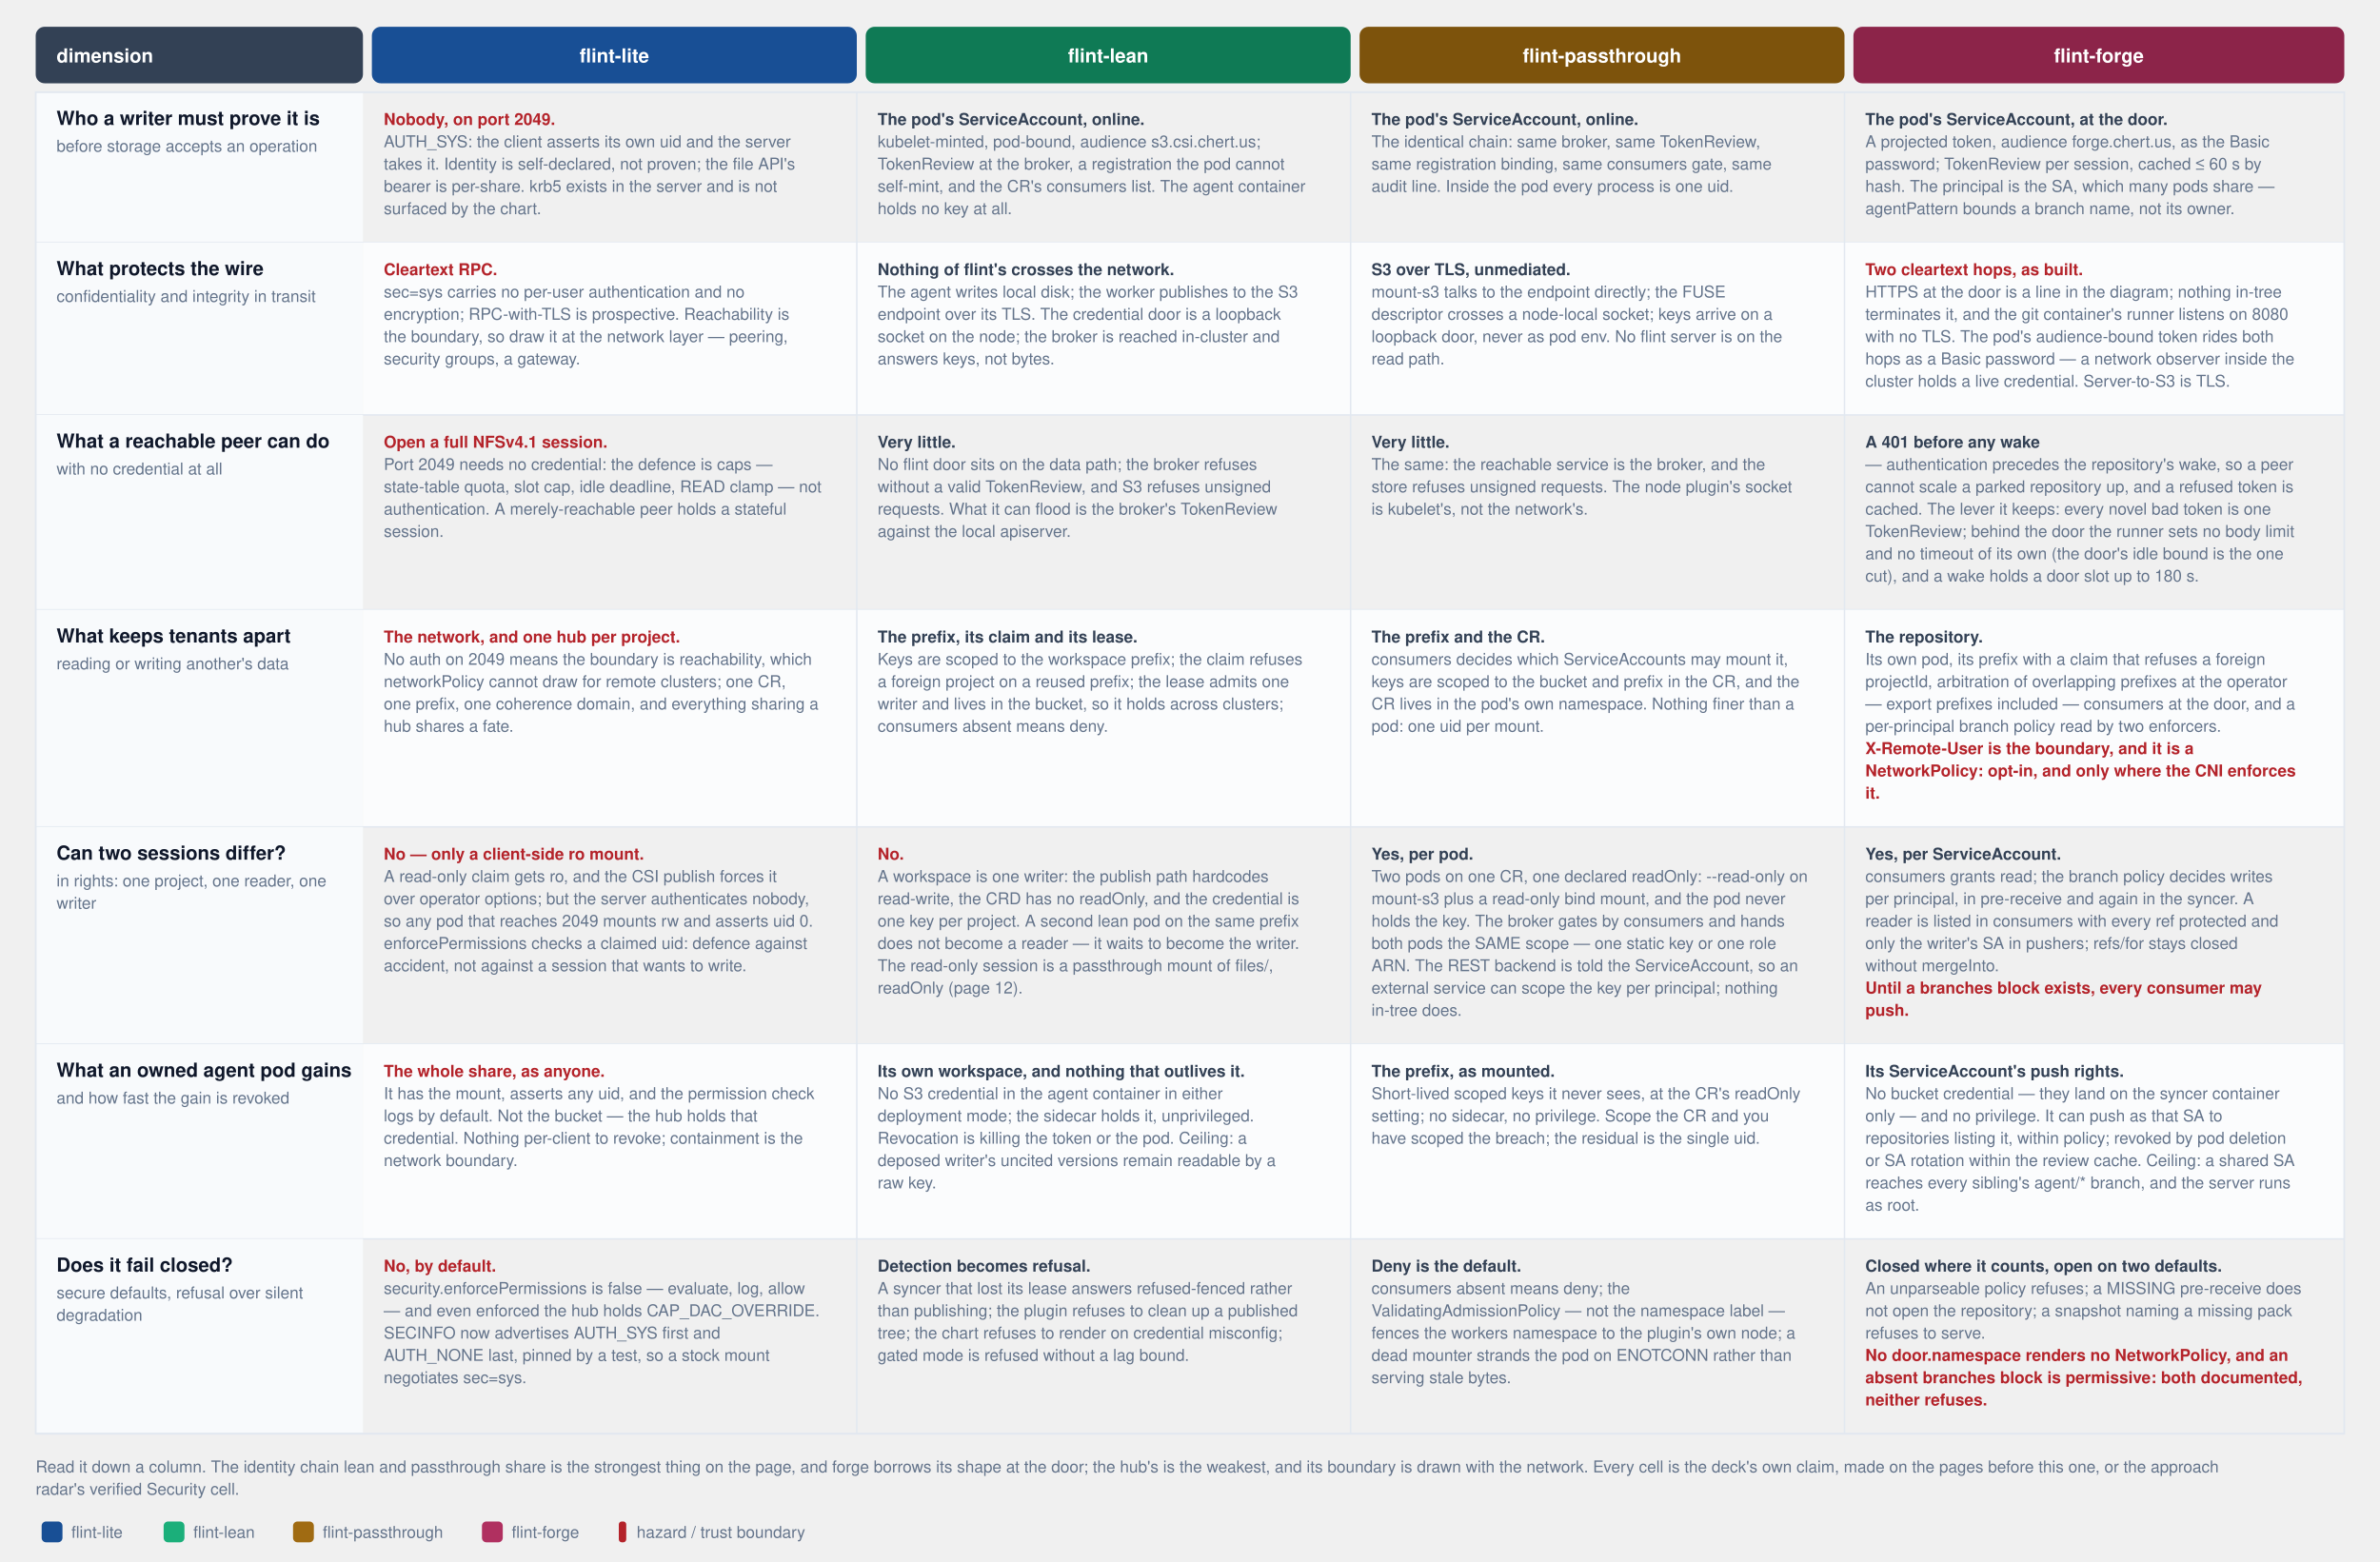
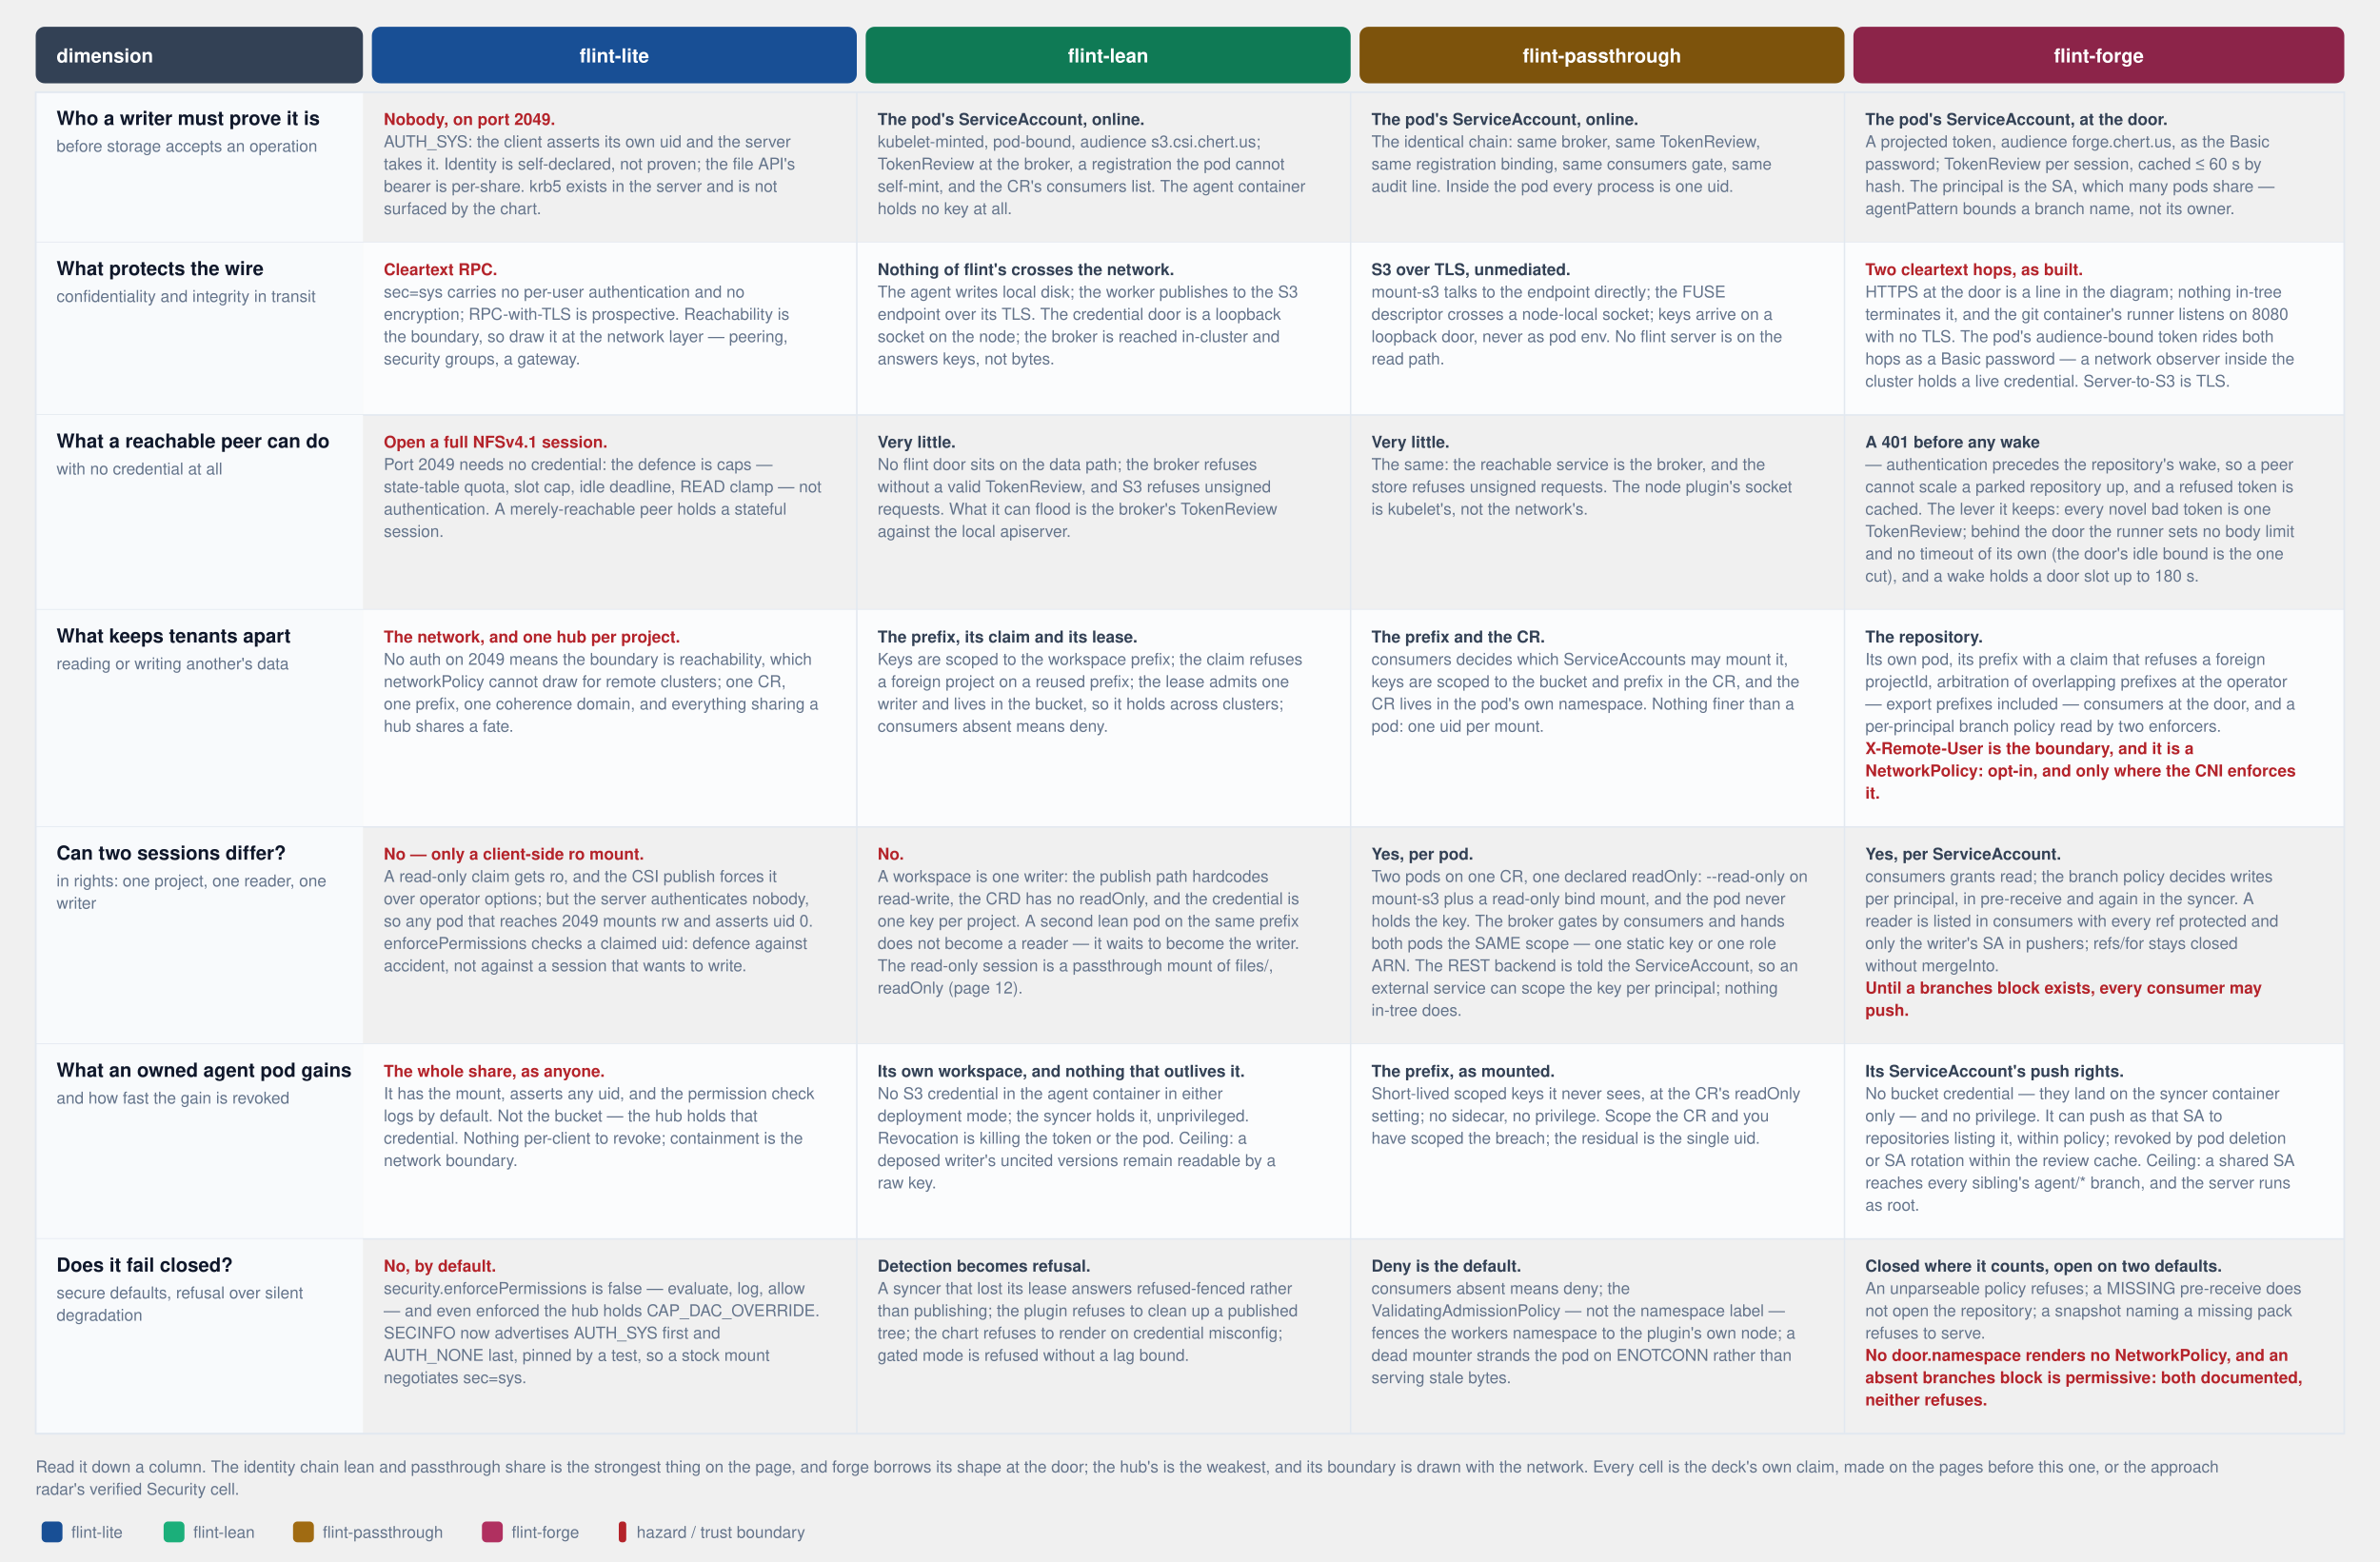
<svg xmlns="http://www.w3.org/2000/svg" viewBox="0 0 1600 1050" role="img" aria-label="The security posture of the four front ends across seven questions: how a writer proves who it is, what protects the wire, what a credential-less peer can do, what keeps tenants apart, whether two sessions on one project can hold different rights, what an attacker who owns an agent pod gains, and whether the posture fails closed under operator error. flint-lite's port 2049 authenticates nobody and its boundary is the network; flint-lean and flint-passthrough prove the pod's ServiceAccount to a broker and hand out short-lived scoped keys; flint-forge proves the same ServiceAccount at a door and rides two cleartext hops inside the cluster.">
  <style>
  text{font-family:"Helvetica Neue",Helvetica,Arial,sans-serif;fill:#0f172a}
  .t1{font-size:17.0px;font-weight:600}
  .t2{font-size:13.0px;font-weight:600}
  .t3{font-size:12.0px}
  .t3b{font-size:12.0px;font-weight:600;fill:#334155}
  .t4{font-size:11.0px;fill:#64748b}
  .t4b{font-size:11.0px;font-weight:600;fill:#334155}
  .mono{font-family:Menlo,"SF Mono",Consolas,monospace;font-size:10.5px;fill:#334155}
  .mute{fill:#64748b}
  .cap{font-size:9.5px;font-weight:600;letter-spacing:.1em;fill:#64748b}
  .num{font-size:11.0px;font-weight:600;fill:#ffffff}
  .on{font-size:13.0px;font-weight:600;fill:#ffffff}
  .onsub{font-size:11.0px;fill:#ffffff;opacity:.85}
  .c-red{fill:#b4232a}
  .c-lite{fill:#184f95} .c-lean{fill:#0f7a55} .c-pass{fill:#7d530c} .c-forge{fill:#8c2449}
  .f-lite{fill:#184f95} .f-lean{fill:#1baf7a} .f-pass{fill:#a06b12} .f-forge{fill:#b03060}
  .f-red{fill:#b4232a} .f-ink{fill:#334155}
  .b-lite{fill:#eef3fa;stroke:#184f95;stroke-width:1.4} .b-lean{fill:#ecf8f2;stroke:#1baf7a;stroke-width:1.4} .b-pass{fill:#faf3e6;stroke:#a06b12;stroke-width:1.4} .b-forge{fill:#faedf2;stroke:#b03060;stroke-width:1.4}
  .hd-lite{fill:#184f95} .hd-lean{fill:#0f7a55} .hd-pass{fill:#7d530c} .hd-forge{fill:#8c2449}
  .hd-lbl{fill:#334155}
  .l-lite{stroke:#184f95;stroke-width:2.2;fill:none} .l-lean{stroke:#1baf7a;stroke-width:2.2;fill:none} .l-pass{stroke:#a06b12;stroke-width:2.2;fill:none} .l-forge{stroke:#b03060;stroke-width:2.2;fill:none}
  .l-ctl{stroke:#94a3b8;stroke-width:1.6;fill:none}
  .l-ink{stroke:#334155;stroke-width:2.2;fill:none}
  .l-red{stroke:#b4232a;stroke-width:2.2;fill:none}
  .bx{fill:#ffffff;stroke:#e2e8f0;stroke-width:1.4}
  .panel{fill:#f8fafc;stroke:#e2e8f0;stroke-width:1.4}
  .s3{fill:#f1f5f9;stroke:#64748b;stroke-width:1.6}
  .grp{fill:none;stroke:#94a3b8;stroke-width:1.3;stroke-dasharray:7 5}
  .hair{stroke:#e2e8f0;stroke-width:1}
  .lbl{fill:#f8fafc} .rowb{fill:#fbfcfd}
  .frame{fill:none;stroke:#e2e8f0;stroke-width:1.2}
  .halo{fill:#ffffff}
  .chip{fill:#f8fafc;stroke:#e2e8f0;stroke-width:1}
  .chip-red{fill:#b4232a}
  .chip-lite{fill:#184f95} .chip-lean{fill:#0f7a55} .chip-pass{fill:#7d530c} .chip-forge{fill:#8c2449}
  .chip .cap{fill:#334155}
  /* On a filled shape. Last on purpose: a class beats a presentation
     attribute, so this must win over .t4/.cap/.mono. */
  .on,.num,.onsub{fill:#ffffff}
  .cap.on{fill:#ffffff}
</style>
  <defs>
    <marker id="a-lite" viewBox="0 0 10 10" refX="9" refY="5" markerWidth="7" markerHeight="7" orient="auto-start-reverse">
      <path d="M0,0 L10,5 L0,10 z" fill="#184f95" />
    </marker>
    <marker id="a-lean" viewBox="0 0 10 10" refX="9" refY="5" markerWidth="7" markerHeight="7" orient="auto-start-reverse">
      <path d="M0,0 L10,5 L0,10 z" fill="#1baf7a" />
    </marker>
    <marker id="a-pass" viewBox="0 0 10 10" refX="9" refY="5" markerWidth="7" markerHeight="7" orient="auto-start-reverse">
      <path d="M0,0 L10,5 L0,10 z" fill="#a06b12" />
    </marker>
    <marker id="a-forge" viewBox="0 0 10 10" refX="9" refY="5" markerWidth="7" markerHeight="7" orient="auto-start-reverse">
      <path d="M0,0 L10,5 L0,10 z" fill="#b03060" />
    </marker>
    <marker id="a-ctl" viewBox="0 0 10 10" refX="9" refY="5" markerWidth="7" markerHeight="7" orient="auto-start-reverse">
      <path d="M0,0 L10,5 L0,10 z" fill="#94a3b8" />
    </marker>
    <marker id="a-ink" viewBox="0 0 10 10" refX="9" refY="5" markerWidth="7" markerHeight="7" orient="auto-start-reverse">
      <path d="M0,0 L10,5 L0,10 z" fill="#334155" />
    </marker>
    <marker id="a-red" viewBox="0 0 10 10" refX="9" refY="5" markerWidth="7" markerHeight="7" orient="auto-start-reverse">
      <path d="M0,0 L10,5 L0,10 z" fill="#b4232a" />
    </marker>
  </defs>
  <rect x="24" y="18" width="220" height="38" rx="6" class="hd-lbl" />
  <text class="on" x="38" y="42">dimension</text>
  <rect x="250" y="18" width="326" height="38" rx="6" class="hd-lite" />
  <text class="on" x="413" y="42" style="text-anchor:middle">flint-lite</text>
  <rect x="582" y="18" width="326" height="38" rx="6" class="hd-lean" />
  <text class="on" x="745" y="42" style="text-anchor:middle">flint-lean</text>
  <rect x="914" y="18" width="326" height="38" rx="6" class="hd-pass" />
  <text class="on" x="1077" y="42" style="text-anchor:middle">flint-passthrough</text>
  <rect x="1246" y="18" width="330" height="38" rx="6" class="hd-forge" />
  <text class="on" x="1411" y="42" style="text-anchor:middle">flint-forge</text>
  <rect x="24" y="62" width="220" height="101" rx="0" class="lbl" />
  <text class="t2" x="38" y="84">Who a writer must prove it is</text>
  <text class="t4" x="38" y="102">before storage accepts an operation</text>
  <text class="t4b c-red" x="258" y="84">Nobody, on port 2049.</text>
  <text class="t4" x="258" y="99">AUTH_SYS: the client asserts its own uid and the server</text>
  <text class="t4" x="258" y="114">takes it. Identity is self-declared, not proven; the file API's</text>
  <text class="t4" x="258" y="129">bearer is per-share. krb5 exists in the server and is not</text>
  <text class="t4" x="258" y="144">surfaced by the chart.</text>
  <text class="t4b" x="590" y="84">The pod's ServiceAccount, online.</text>
  <text class="t4" x="590" y="99">kubelet-minted, pod-bound, audience s3.csi.chert.us;</text>
  <text class="t4" x="590" y="114">TokenReview at the broker, a registration the pod cannot</text>
  <text class="t4" x="590" y="129">self-mint, and the CR's consumers list. The agent container</text>
  <text class="t4" x="590" y="144">holds no key at all.</text>
  <text class="t4b" x="922" y="84">The pod's ServiceAccount, online.</text>
  <text class="t4" x="922" y="99">The identical chain: same broker, same TokenReview,</text>
  <text class="t4" x="922" y="114">same registration binding, same consumers gate, same</text>
  <text class="t4" x="922" y="129">audit line. Inside the pod every process is one uid.</text>
  <text class="t4b" x="1254" y="84">The pod's ServiceAccount, at the door.</text>
  <text class="t4" x="1254" y="99">A projected token, audience forge.chert.us, as the Basic</text>
  <text class="t4" x="1254" y="114">password; TokenReview per session, cached ≤ 60 s by</text>
  <text class="t4" x="1254" y="129">hash. The principal is the SA, which many pods share —</text>
  <text class="t4" x="1254" y="144">agentPattern bounds a branch name, not its owner.</text>
  <line class="hair" x1="24" y1="163" x2="1576" y2="163" />
  <rect x="24" y="163" width="220" height="116" rx="0" class="lbl" />
  <rect x="244" y="163" width="1332" height="116" rx="0" class="rowb" />
  <text class="t2" x="38" y="185">What protects the wire</text>
  <text class="t4" x="38" y="203">confidentiality and integrity in transit</text>
  <text class="t4b c-red" x="258" y="185">Cleartext RPC.</text>
  <text class="t4" x="258" y="200">sec=sys carries no per-user authentication and no</text>
  <text class="t4" x="258" y="215">encryption; RPC-with-TLS is prospective. Reachability is</text>
  <text class="t4" x="258" y="230">the boundary, so draw it at the network layer — peering,</text>
  <text class="t4" x="258" y="245">security groups, a gateway.</text>
  <text class="t4b" x="590" y="185">Nothing of flint's crosses the network.</text>
  <text class="t4" x="590" y="200">The agent writes local disk; the worker publishes to the S3</text>
  <text class="t4" x="590" y="215">endpoint over its TLS. The credential door is a loopback</text>
  <text class="t4" x="590" y="230">socket on the node; the broker is reached in-cluster and</text>
  <text class="t4" x="590" y="245">answers keys, not bytes.</text>
  <text class="t4b" x="922" y="185">S3 over TLS, unmediated.</text>
  <text class="t4" x="922" y="200">mount-s3 talks to the endpoint directly; the FUSE</text>
  <text class="t4" x="922" y="215">descriptor crosses a node-local socket; keys arrive on a</text>
  <text class="t4" x="922" y="230">loopback door, never as pod env. No flint server is on the</text>
  <text class="t4" x="922" y="245">read path.</text>
  <text class="t4b c-red" x="1254" y="185">Two cleartext hops, as built.</text>
  <text class="t4" x="1254" y="200">HTTPS at the door is a line in the diagram; nothing in-tree</text>
  <text class="t4" x="1254" y="215">terminates it, and the git container's runner listens on 8080</text>
  <text class="t4" x="1254" y="230">with no TLS. The pod's audience-bound token rides both</text>
  <text class="t4" x="1254" y="245">hops as a Basic password — a network observer inside the</text>
  <text class="t4" x="1254" y="260">cluster holds a live credential. Server-to-S3 is TLS.</text>
  <line class="hair" x1="24" y1="279" x2="1576" y2="279" />
  <rect x="24" y="279" width="220" height="131" rx="0" class="lbl" />
  <text class="t2" x="38" y="301">What a reachable peer can do</text>
  <text class="t4" x="38" y="319">with no credential at all</text>
  <text class="t4b c-red" x="258" y="301">Open a full NFSv4.1 session.</text>
  <text class="t4" x="258" y="316">Port 2049 needs no credential: the defence is caps —</text>
  <text class="t4" x="258" y="331">state-table quota, slot cap, idle deadline, READ clamp — not</text>
  <text class="t4" x="258" y="346">authentication. A merely-reachable peer holds a stateful</text>
  <text class="t4" x="258" y="361">session.</text>
  <text class="t4b" x="590" y="301">Very little.</text>
  <text class="t4" x="590" y="316">No flint door sits on the data path; the broker refuses</text>
  <text class="t4" x="590" y="331">without a valid TokenReview, and S3 refuses unsigned</text>
  <text class="t4" x="590" y="346">requests. What it can flood is the broker's TokenReview</text>
  <text class="t4" x="590" y="361">against the local apiserver.</text>
  <text class="t4b" x="922" y="301">Very little.</text>
  <text class="t4" x="922" y="316">The same: the reachable service is the broker, and the</text>
  <text class="t4" x="922" y="331">store refuses unsigned requests. The node plugin's socket</text>
  <text class="t4" x="922" y="346">is kubelet's, not the network's.</text>
  <text class="t4b" x="1254" y="301">A 401 before any wake</text>
  <text class="t4" x="1254" y="316">— authentication precedes the repository's wake, so a peer</text>
  <text class="t4" x="1254" y="331">cannot scale a parked repository up, and a refused token is</text>
  <text class="t4" x="1254" y="346">cached. The lever it keeps: every novel bad token is one</text>
  <text class="t4" x="1254" y="361">TokenReview; behind the door the runner sets no body limit</text>
  <text class="t4" x="1254" y="376">and no timeout of its own (the door's idle bound is the one</text>
  <text class="t4" x="1254" y="391">cut), and a wake holds a door slot up to 180 s.</text>
  <line class="hair" x1="24" y1="410" x2="1576" y2="410" />
  <rect x="24" y="410" width="220" height="146" rx="0" class="lbl" />
  <rect x="244" y="410" width="1332" height="146" rx="0" class="rowb" />
  <text class="t2" x="38" y="432">What keeps tenants apart</text>
  <text class="t4" x="38" y="450">reading or writing another's data</text>
  <text class="t4b c-red" x="258" y="432">The network, and one hub per project.</text>
  <text class="t4" x="258" y="447">No auth on 2049 means the boundary is reachability, which</text>
  <text class="t4" x="258" y="462">networkPolicy cannot draw for remote clusters; one CR,</text>
  <text class="t4" x="258" y="477">one prefix, one coherence domain, and everything sharing a</text>
  <text class="t4" x="258" y="492">hub shares a fate.</text>
  <text class="t4b" x="590" y="432">The prefix, its claim and its lease.</text>
  <text class="t4" x="590" y="447">Keys are scoped to the workspace prefix; the claim refuses</text>
  <text class="t4" x="590" y="462">a foreign project on a reused prefix; the lease admits one</text>
  <text class="t4" x="590" y="477">writer and lives in the bucket, so it holds across clusters;</text>
  <text class="t4" x="590" y="492">consumers absent means deny.</text>
  <text class="t4b" x="922" y="432">The prefix and the CR.</text>
  <text class="t4" x="922" y="447">consumers decides which ServiceAccounts may mount it,</text>
  <text class="t4" x="922" y="462">keys are scoped to the bucket and prefix in the CR, and the</text>
  <text class="t4" x="922" y="477">CR lives in the pod's own namespace. Nothing finer than a</text>
  <text class="t4" x="922" y="492">pod: one uid per mount.</text>
  <text class="t4b" x="1254" y="432">The repository.</text>
  <text class="t4" x="1254" y="447">Its own pod, its prefix with a claim that refuses a foreign</text>
  <text class="t4" x="1254" y="462">projectId, arbitration of overlapping prefixes at the operator</text>
  <text class="t4" x="1254" y="477">— export prefixes included — consumers at the door, and a</text>
  <text class="t4" x="1254" y="492">per-principal branch policy read by two enforcers.</text>
  <text class="t4b c-red" x="1254" y="507">X-Remote-User is the boundary, and it is a</text>
  <text class="t4b c-red" x="1254" y="522">NetworkPolicy: opt-in, and only where the CNI enforces</text>
  <text class="t4b c-red" x="1254" y="537">it.</text>
  <line class="hair" x1="24" y1="556" x2="1576" y2="556" />
  <rect x="24" y="556" width="220" height="146" rx="0" class="lbl" />
  <text class="t2" x="38" y="578">Can two sessions differ?</text>
  <text class="t4" x="38" y="596">in rights: one project, one reader, one</text>
  <text class="t4" x="38" y="611">writer</text>
  <text class="t4b c-red" x="258" y="578">No — only a client-side ro mount.</text>
  <text class="t4" x="258" y="593">A read-only claim gets ro, and the CSI publish forces it</text>
  <text class="t4" x="258" y="608">over operator options; but the server authenticates nobody,</text>
  <text class="t4" x="258" y="623">so any pod that reaches 2049 mounts rw and asserts uid 0.</text>
  <text class="t4" x="258" y="638">enforcePermissions checks a claimed uid: defence against</text>
  <text class="t4" x="258" y="653">accident, not against a session that wants to write.</text>
  <text class="t4b c-red" x="590" y="578">No.</text>
  <text class="t4" x="590" y="593">A workspace is one writer: the publish path hardcodes</text>
  <text class="t4" x="590" y="608">read-write, the CRD has no readOnly, and the credential is</text>
  <text class="t4" x="590" y="623">one key per project. A second lean pod on the same prefix</text>
  <text class="t4" x="590" y="638">does not become a reader — it waits to become the writer.</text>
  <text class="t4" x="590" y="653">The read-only session is a passthrough mount of files/,</text>
  <text class="t4" x="590" y="668">readOnly (page 12).</text>
  <text class="t4b" x="922" y="578">Yes, per pod.</text>
  <text class="t4" x="922" y="593">Two pods on one CR, one declared readOnly: --read-only on</text>
  <text class="t4" x="922" y="608">mount-s3 plus a read-only bind mount, and the pod never</text>
  <text class="t4" x="922" y="623">holds the key. The broker gates by consumers and hands</text>
  <text class="t4" x="922" y="638">both pods the SAME scope — one static key or one role</text>
  <text class="t4" x="922" y="653">ARN. The REST backend is told the ServiceAccount, so an</text>
  <text class="t4" x="922" y="668">external service can scope the key per principal; nothing</text>
  <text class="t4" x="922" y="683">in-tree does.</text>
  <text class="t4b" x="1254" y="578">Yes, per ServiceAccount.</text>
  <text class="t4" x="1254" y="593">consumers grants read; the branch policy decides writes</text>
  <text class="t4" x="1254" y="608">per principal, in pre-receive and again in the syncer. A</text>
  <text class="t4" x="1254" y="623">reader is listed in consumers with every ref protected and</text>
  <text class="t4" x="1254" y="638">only the writer's SA in pushers; refs/for stays closed</text>
  <text class="t4" x="1254" y="653">without mergeInto.</text>
  <text class="t4b c-red" x="1254" y="668">Until a branches block exists, every consumer may</text>
  <text class="t4b c-red" x="1254" y="683">push.</text>
  <line class="hair" x1="24" y1="702" x2="1576" y2="702" />
  <rect x="24" y="702" width="220" height="131" rx="0" class="lbl" />
  <rect x="244" y="702" width="1332" height="131" rx="0" class="rowb" />
  <text class="t2" x="38" y="724">What an owned agent pod gains</text>
  <text class="t4" x="38" y="742">and how fast the gain is revoked</text>
  <text class="t4b c-red" x="258" y="724">The whole share, as anyone.</text>
  <text class="t4" x="258" y="739">It has the mount, asserts any uid, and the permission check</text>
  <text class="t4" x="258" y="754">logs by default. Not the bucket — the hub holds that</text>
  <text class="t4" x="258" y="769">credential. Nothing per-client to revoke; containment is the</text>
  <text class="t4" x="258" y="784">network boundary.</text>
  <text class="t4b" x="590" y="724">Its own workspace, and nothing that outlives it.</text>
  <text class="t4" x="590" y="739">No S3 credential in the agent container in either</text>
-   <text class="t4" x="590" y="754">deployment mode; the sidecar holds it, unprivileged.</text>
+   <text class="t4" x="590" y="754">deployment mode; the syncer holds it, unprivileged.</text>
  <text class="t4" x="590" y="769">Revocation is killing the token or the pod. Ceiling: a</text>
  <text class="t4" x="590" y="784">deposed writer's uncited versions remain readable by a</text>
  <text class="t4" x="590" y="799">raw key.</text>
  <text class="t4b" x="922" y="724">The prefix, as mounted.</text>
  <text class="t4" x="922" y="739">Short-lived scoped keys it never sees, at the CR's readOnly</text>
  <text class="t4" x="922" y="754">setting; no sidecar, no privilege. Scope the CR and you</text>
  <text class="t4" x="922" y="769">have scoped the breach; the residual is the single uid.</text>
  <text class="t4b" x="1254" y="724">Its ServiceAccount's push rights.</text>
  <text class="t4" x="1254" y="739">No bucket credential — they land on the syncer container</text>
  <text class="t4" x="1254" y="754">only — and no privilege. It can push as that SA to</text>
  <text class="t4" x="1254" y="769">repositories listing it, within policy; revoked by pod deletion</text>
  <text class="t4" x="1254" y="784">or SA rotation within the review cache. Ceiling: a shared SA</text>
  <text class="t4" x="1254" y="799">reaches every sibling's agent/* branch, and the server runs</text>
  <text class="t4" x="1254" y="814">as root.</text>
  <line class="hair" x1="24" y1="833" x2="1576" y2="833" />
  <rect x="24" y="833" width="220" height="131" rx="0" class="lbl" />
  <text class="t2" x="38" y="855">Does it fail closed?</text>
  <text class="t4" x="38" y="873">secure defaults, refusal over silent</text>
  <text class="t4" x="38" y="888">degradation</text>
  <text class="t4b c-red" x="258" y="855">No, by default.</text>
  <text class="t4" x="258" y="870">security.enforcePermissions is false — evaluate, log, allow</text>
  <text class="t4" x="258" y="885">— and even enforced the hub holds CAP_DAC_OVERRIDE.</text>
  <text class="t4" x="258" y="900">SECINFO now advertises AUTH_SYS first and</text>
  <text class="t4" x="258" y="915">AUTH_NONE last, pinned by a test, so a stock mount</text>
  <text class="t4" x="258" y="930">negotiates sec=sys.</text>
  <text class="t4b" x="590" y="855">Detection becomes refusal.</text>
  <text class="t4" x="590" y="870">A syncer that lost its lease answers refused-fenced rather</text>
  <text class="t4" x="590" y="885">than publishing; the plugin refuses to clean up a published</text>
  <text class="t4" x="590" y="900">tree; the chart refuses to render on credential misconfig;</text>
  <text class="t4" x="590" y="915">gated mode is refused without a lag bound.</text>
  <text class="t4b" x="922" y="855">Deny is the default.</text>
  <text class="t4" x="922" y="870">consumers absent means deny; the</text>
  <text class="t4" x="922" y="885">ValidatingAdmissionPolicy — not the namespace label —</text>
  <text class="t4" x="922" y="900">fences the workers namespace to the plugin's own node; a</text>
  <text class="t4" x="922" y="915">dead mounter strands the pod on ENOTCONN rather than</text>
  <text class="t4" x="922" y="930">serving stale bytes.</text>
  <text class="t4b" x="1254" y="855">Closed where it counts, open on two defaults.</text>
  <text class="t4" x="1254" y="870">An unparseable policy refuses; a MISSING pre-receive does</text>
  <text class="t4" x="1254" y="885">not open the repository; a snapshot naming a missing pack</text>
  <text class="t4" x="1254" y="900">refuses to serve.</text>
  <text class="t4b c-red" x="1254" y="915">No door.namespace renders no NetworkPolicy, and an</text>
  <text class="t4b c-red" x="1254" y="930">absent branches block is permissive: both documented,</text>
  <text class="t4b c-red" x="1254" y="945">neither refuses.</text>
  <line class="hair" x1="24" y1="964" x2="1576" y2="964" />
  <rect x="24" y="62" width="1552" height="902" rx="0" class="frame" />
  <line class="hair" x1="576" y1="62" x2="576" y2="964" />
  <line class="hair" x1="908" y1="62" x2="908" y2="964" />
  <line class="hair" x1="1240" y1="62" x2="1240" y2="964" />
  <text class="t4" x="24" y="990">Read it down a column. The identity chain lean and passthrough share is the strongest thing on the page, and forge borrows its shape at the door; the hub's is the weakest, and its boundary is drawn with the network. Every cell is the deck's own claim, made on the pages before this one, or the approach</text>
  <text class="t4" x="24" y="1005">radar's verified Security cell.</text>
  <rect x="28" y="1023" width="14" height="14" rx="3" class="f-lite" />
  <text class="t4" x="48" y="1034">flint-lite</text>
  <rect x="110" y="1023" width="14" height="14" rx="3" class="f-lean" />
  <text class="t4" x="130" y="1034">flint-lean</text>
  <rect x="197" y="1023" width="14" height="14" rx="3" class="f-pass" />
  <text class="t4" x="217" y="1034">flint-passthrough</text>
  <rect x="324" y="1023" width="14" height="14" rx="3" class="f-forge" />
  <text class="t4" x="344" y="1034">flint-forge</text>
  <rect x="416" y="1023" width="5" height="14" rx="2" class="f-red" />
  <text class="t4" x="428" y="1034">hazard / trust boundary</text>
</svg>
